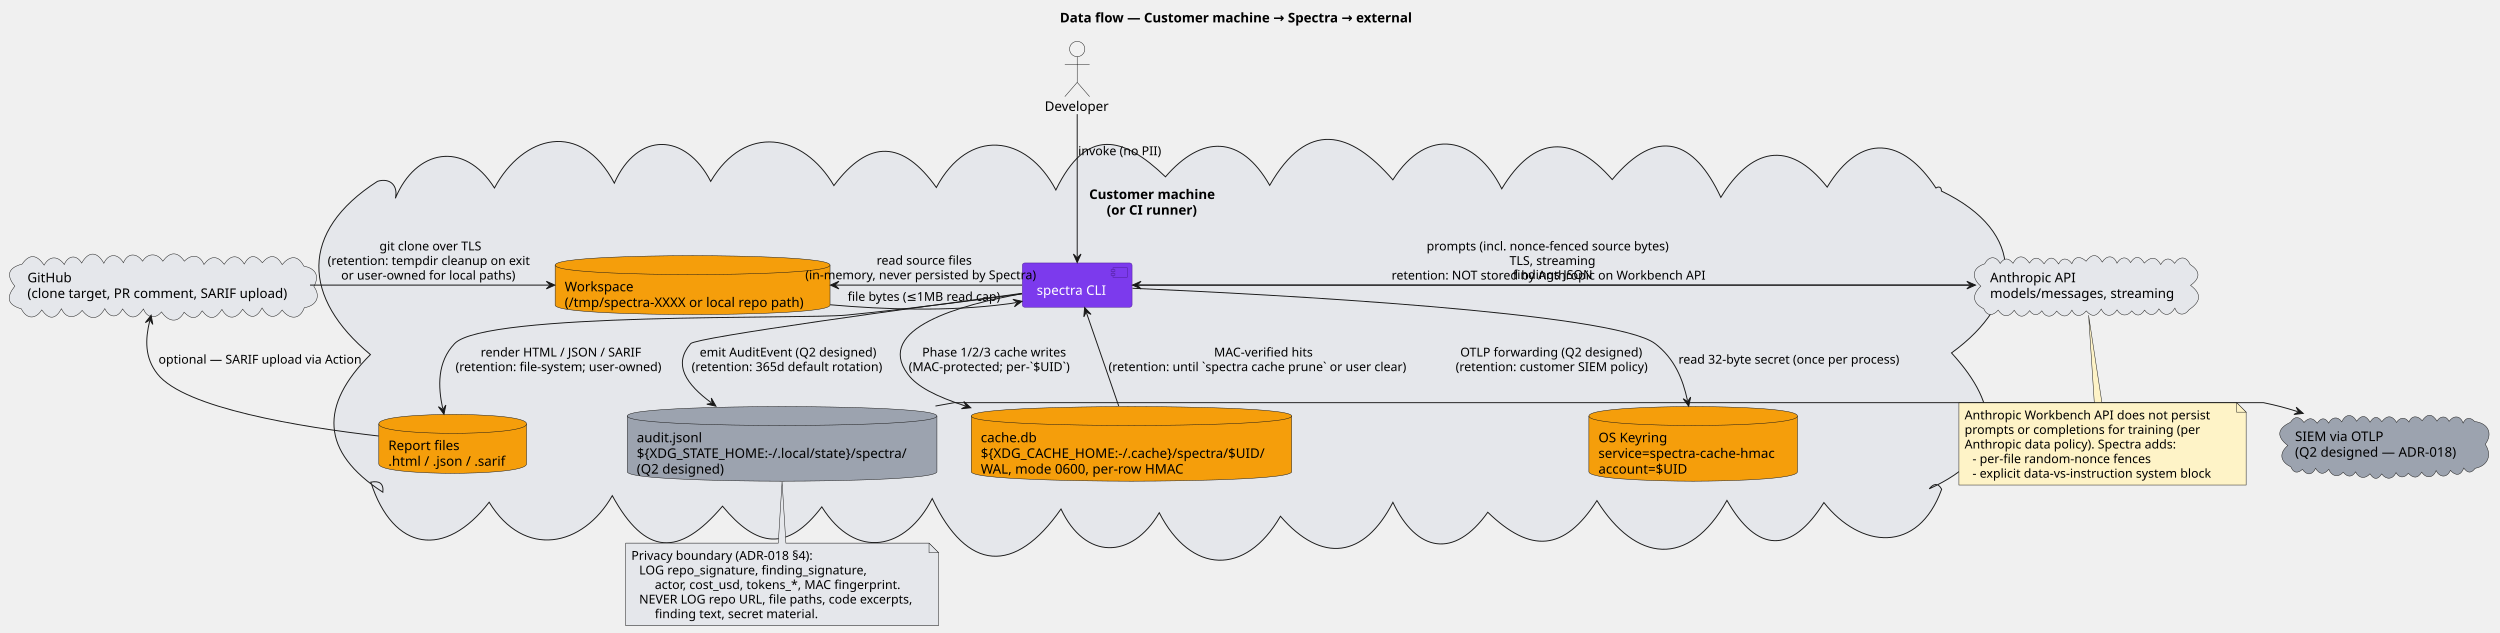
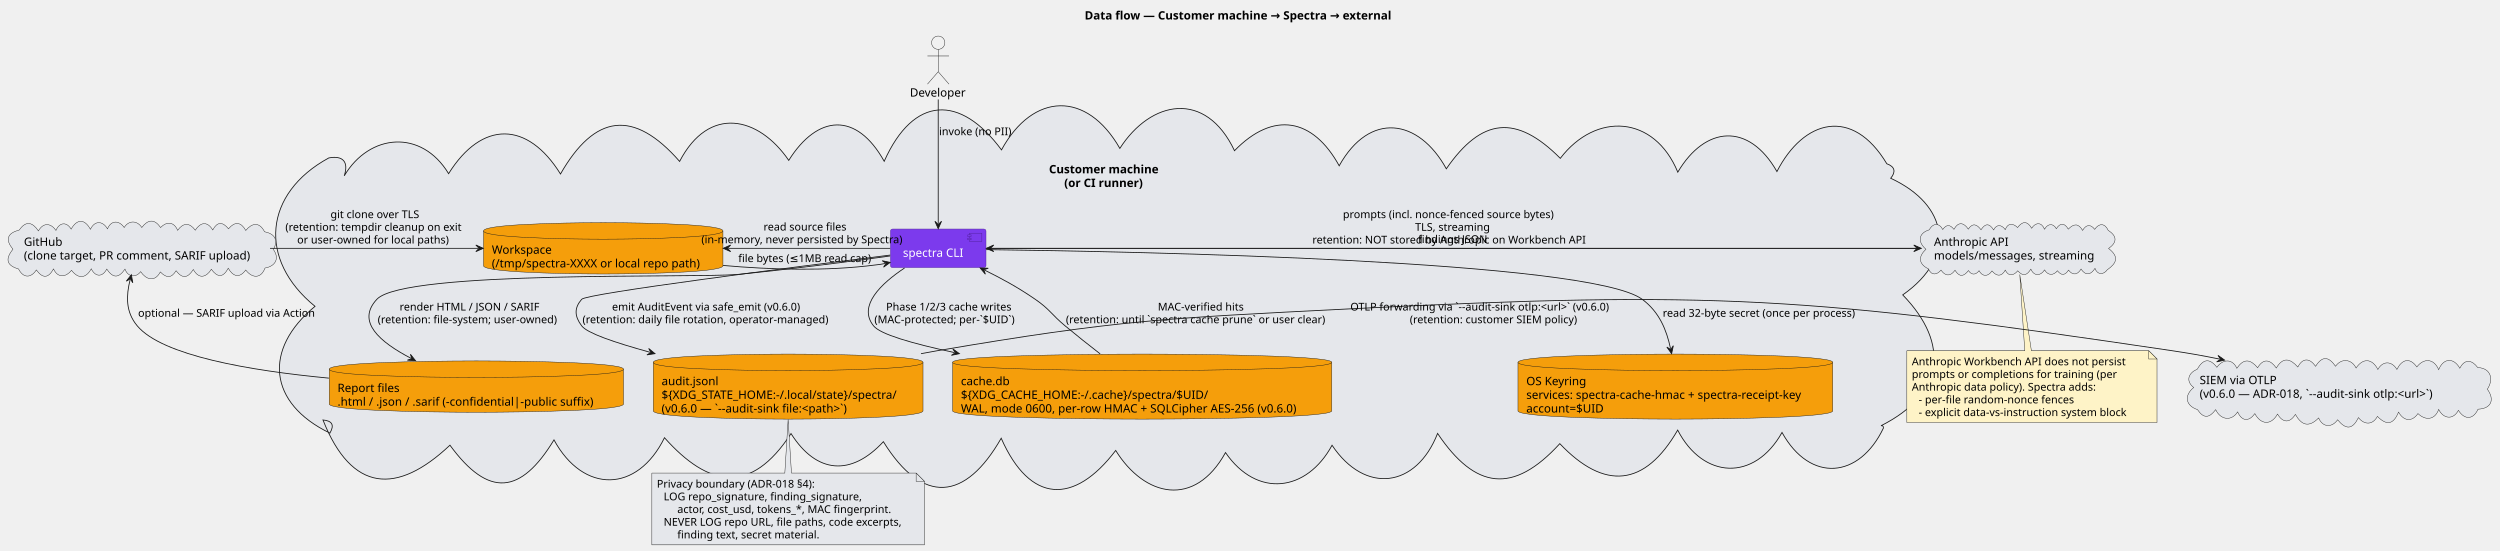
- <svg xmlns="http://www.w3.org/2000/svg" contentStyleType="text/css" data-diagram-type="DESCRIPTION" height="664px" preserveAspectRatio="none" style="width:2626px;height:664px;background:#FFFFFF;" version="1.1" viewBox="0 0 2626 664" width="2626px" zoomAndPan="magnify">
+ <svg xmlns="http://www.w3.org/2000/svg" contentStyleType="text/css" data-diagram-type="DESCRIPTION" height="664px" preserveAspectRatio="none" style="width:3015px;height:664px;background:#FFFFFF;" version="1.1" viewBox="0 0 3015 664" width="3015px" zoomAndPan="magnify">
  <defs />
  <g>
    <g class="title" data-source-line="7">
-       <text fill="#000000" font-family="sans-serif" font-size="14" font-weight="bold" lengthAdjust="spacing" textLength="385.663" x="1113.26" y="23.535">Data flow — Customer machine → Spectra → external</text>
+       <text fill="#000000" font-family="sans-serif" font-size="14" font-weight="bold" lengthAdjust="spacing" textLength="385.663" x="1308.083" y="23.535">Data flow — Customer machine → Spectra → external</text>
    </g>
    <g class="cluster" data-qualified-name="host" data-source-line="26" id="ent0003">
-       <path d="M415.286,208.326 C436.56,156.933 487.41,146.776 519.364,197.433 C549.568,141.69 610.147,125.584 645.28,192.368 C669.658,137.581 720.184,139.461 746.512,190.502 C782.656,129.323 843.762,140.255 875.93,194.944 C912.889,145.588 948.394,147.61 983.526,196.936 C1017.191,133.989 1077.967,140.467 1109.083,199.558 C1141.055,133.791 1179.129,142.334 1224.209,185.734 C1262.406,141.526 1303.438,141.586 1333.692,194.672 C1373.288,125.5 1418.067,137.108 1463.058,188.902 C1499.504,131.854 1550.212,143.518 1577.442,198.326 C1610.977,142.602 1651.21,140.048 1693.47,188.62 C1740.569,132.184 1779.59,147.139 1807.579,207.318 C1838.434,156.718 1878.555,144.849 1919.274,196.549 C1954.624,138.367 1999.046,144.883 2033.495,197.478 C2036.79,195.331 2039.388,196.728 2039.295,200.693 C2130.075,244.366 2124.448,316.761 2049.867,370.716 C2102.125,427.764 2104.724,477.775 2026.495,513.458 C2030.875,508.017 2035.582,506.642 2039.523,513.909 C2014.681,582.563 1953.881,576.159 1915.813,527.904 C1881.597,582.245 1845.759,581.085 1813.984,525.641 C1773.766,597.465 1717.843,590.529 1677.42,525.846 C1642.829,579.448 1607.704,581.434 1562.775,538.068 C1527.411,587.835 1487.822,579.742 1463.096,527.656 C1433.05,586.141 1388.476,592.451 1344.982,542.273 C1308.259,605.744 1250.707,603.108 1217.687,538.59 C1188.723,588.09 1139.53,588.266 1114.478,534.674 C1066.094,604.054 1015.716,600.895 979.233,523.694 C951.688,577.499 899.111,589.419 863.222,532.431 C827.003,580.226 794.513,574.896 758.928,531.705 C713.072,585.558 677.83,583.739 643.141,520.649 C612.286,574.633 550.728,587.622 513.803,527.53 C467.79,587.13 413.016,579.547 389.495,506.458 C397.916,504.862 403.197,507.325 402.173,517.042 C336.441,474.596 335.571,425.676 389.104,372.451 C317.496,313.238 313.809,243.424 396.495,190.478 C409.728,186.378 418.51,195.099 415.286,208.326" fill="#E5E7EB" style="stroke:#181818;stroke-width:1;" />
-       <text fill="#000000" font-family="sans-serif" font-size="14" font-weight="bold" lengthAdjust="spacing" textLength="134.859" x="1144.066" y="209.013">Customer machine</text>
-       <text fill="#000000" font-family="sans-serif" font-size="14" font-weight="bold" lengthAdjust="spacing" textLength="98.041" x="1162.475" y="225.502">(or CI runner)</text>
+       <path d="M415.152,212.057 C445.637,160.824 508.323,155.444 541.017,209.415 C581.196,145.086 636.161,145.848 675.951,209.824 C717.287,137.715 763.945,131.165 819.612,194.641 C854.968,126.778 914.729,140.145 951.234,193.392 C985.901,138.171 1032.775,134.299 1066.338,194.492 C1101.865,115.131 1158.035,113.553 1207.796,180.753 C1245.869,111.08 1310.708,109.187 1350.532,178.96 C1387.967,120.659 1454.018,108.189 1488.813,181.728 C1535.708,133.521 1583.405,142.391 1615.058,199.925 C1651.893,133.89 1710.985,143.102 1744.269,203.552 C1786.9,141.88 1828.542,137.551 1881.72,190.954 C1924.705,134.603 1995.139,138.9 2023.422,207.612 C2056.539,151.504 2109.149,147.436 2142.971,206.883 C2175.128,144.117 2233.964,128.157 2275.495,197.478 C2285.256,200.995 2286.657,207.099 2280.211,214.982 C2349.691,247.231 2360.706,309.45 2294.698,355.652 C2352.811,415.563 2343.483,475.648 2268.495,513.458 C2270.708,513.003 2271.72,514.343 2271.337,516.397 C2242.448,577.059 2183.164,582.983 2149.109,521.569 C2115.81,581.044 2053.877,577.946 2023.277,518.709 C1983.772,587.13 1935.027,591.846 1881.117,535.065 C1824.915,596.513 1779.13,590.38 1733.73,522.734 C1707.972,588.617 1646.255,596.496 1606.45,536.992 C1576.049,593.155 1516.029,601.16 1477.964,545.825 C1440.829,613.092 1380.274,599.394 1345.531,543.259 C1295.351,609.256 1242.179,607.386 1207.451,528.53 C1164.2,604.184 1113.053,609.465 1065.344,532.686 C1026.543,574.588 984.799,571.615 953.958,522.901 C905.347,597.641 854.378,587.365 801.368,527.903 C768.579,594.758 703.479,595.52 668.103,530.518 C628.103,596.405 589.239,600.682 542.641,536.901 C478.684,597.209 424.073,593.949 389.495,506.458 C400.432,507.518 403.656,512.408 397.868,522.305 C323.574,486.509 316.907,421.371 379.891,369.431 C310.668,313.058 318.109,233.155 396.495,190.478 C413.932,187.178 420.687,195.496 415.152,212.057" fill="#E5E7EB" style="stroke:#181818;stroke-width:1;" />
+       <text fill="#000000" font-family="sans-serif" font-size="14" font-weight="bold" lengthAdjust="spacing" textLength="134.859" x="1265.066" y="209.013">Customer machine</text>
+       <text fill="#000000" font-family="sans-serif" font-size="14" font-weight="bold" lengthAdjust="spacing" textLength="98.041" x="1283.475" y="225.502">(or CI runner)</text>
    </g>
    <g class="entity" data-qualified-name="host.ws" data-source-line="27" id="ent0004">
      <path d="M583.135,278.478 C583.135,268.478 727.499,268.478 727.499,268.478 C727.499,268.478 871.863,268.478 871.863,278.478 L871.863,320.455 C871.863,330.455 727.499,330.455 727.499,330.455 C727.499,330.455 583.135,330.455 583.135,320.455 L583.135,278.478" fill="#F59E0B" style="stroke:#181818;stroke-width:0.5;" />
      <path d="M583.135,278.478 C583.135,288.478 727.499,288.478 727.499,288.478 C727.499,288.478 871.863,288.478 871.863,278.478" fill="none" style="stroke:#181818;stroke-width:0.5;" />
      <text fill="#000000" font-family="sans-serif" font-size="14" lengthAdjust="spacing" textLength="73.138" x="593.135" y="306.013">Workspace</text>
      <text fill="#000000" font-family="sans-serif" font-size="14" lengthAdjust="spacing" textLength="268.728" x="593.135" y="322.502">(/tmp/spectra-XXXX or local repo path)</text>
    </g>
    <g class="entity" data-qualified-name="host.cache" data-source-line="28" id="ent0005">
-       <path d="M1020.185,436.998 C1020.185,426.998 1188.495,426.998 1188.495,426.998 C1188.495,426.998 1356.805,426.998 1356.805,436.998 L1356.805,495.463 C1356.805,505.463 1188.495,505.463 1188.495,505.463 C1188.495,505.463 1020.185,505.463 1020.185,495.463 L1020.185,436.998" fill="#F59E0B" style="stroke:#181818;stroke-width:0.5;" />
-       <path d="M1020.185,436.998 C1020.185,446.998 1188.495,446.998 1188.495,446.998 C1188.495,446.998 1356.805,446.998 1356.805,436.998" fill="none" style="stroke:#181818;stroke-width:0.5;" />
-       <text fill="#000000" font-family="sans-serif" font-size="14" lengthAdjust="spacing" textLength="60.614" x="1030.185" y="464.533">cache.db</text>
-       <text fill="#000000" font-family="sans-serif" font-size="14" lengthAdjust="spacing" textLength="316.62" x="1030.185" y="481.022">${XDG_CACHE_HOME:-/.cache}/spectra/$UID/</text>
-       <text fill="#000000" font-family="sans-serif" font-size="14" lengthAdjust="spacing" textLength="226.618" x="1030.185" y="497.51">WAL, mode 0600, per-row HMAC</text>
+       <path d="M1148.835,436.998 C1148.835,426.998 1377.497,426.998 1377.497,426.998 C1377.497,426.998 1606.158,426.998 1606.158,436.998 L1606.158,495.463 C1606.158,505.463 1377.497,505.463 1377.497,505.463 C1377.497,505.463 1148.835,505.463 1148.835,495.463 L1148.835,436.998" fill="#F59E0B" style="stroke:#181818;stroke-width:0.5;" />
+       <path d="M1148.835,436.998 C1148.835,446.998 1377.497,446.998 1377.497,446.998 C1377.497,446.998 1606.158,446.998 1606.158,436.998" fill="none" style="stroke:#181818;stroke-width:0.5;" />
+       <text fill="#000000" font-family="sans-serif" font-size="14" lengthAdjust="spacing" textLength="60.614" x="1158.835" y="464.533">cache.db</text>
+       <text fill="#000000" font-family="sans-serif" font-size="14" lengthAdjust="spacing" textLength="316.62" x="1158.835" y="481.022">${XDG_CACHE_HOME:-/.cache}/spectra/$UID/</text>
+       <text fill="#000000" font-family="sans-serif" font-size="14" lengthAdjust="spacing" textLength="437.322" x="1158.835" y="497.51">WAL, mode 0600, per-row HMAC + SQLCipher AES-256 (v0.6.0)</text>
    </g>
    <g class="entity" data-qualified-name="host.kr" data-source-line="29" id="ent0006">
-       <path d="M1668.955,436.998 C1668.955,426.998 1778.504,426.998 1778.504,426.998 C1778.504,426.998 1888.052,426.998 1888.052,436.998 L1888.052,495.463 C1888.052,505.463 1778.504,505.463 1778.504,505.463 C1778.504,505.463 1668.955,505.463 1668.955,495.463 L1668.955,436.998" fill="#F59E0B" style="stroke:#181818;stroke-width:0.5;" />
-       <path d="M1668.955,436.998 C1668.955,446.998 1778.504,446.998 1778.504,446.998 C1778.504,446.998 1888.052,446.998 1888.052,436.998" fill="none" style="stroke:#181818;stroke-width:0.5;" />
-       <text fill="#000000" font-family="sans-serif" font-size="14" lengthAdjust="spacing" textLength="74.293" x="1678.955" y="464.533">OS Keyring</text>
-       <text fill="#000000" font-family="sans-serif" font-size="14" lengthAdjust="spacing" textLength="199.097" x="1678.955" y="481.022">service=spectra-cache-hmac</text>
-       <text fill="#000000" font-family="sans-serif" font-size="14" lengthAdjust="spacing" textLength="97.487" x="1678.955" y="497.51">account=$UID</text>
+       <path d="M1830.665,436.998 C1830.665,426.998 2020.495,426.998 2020.495,426.998 C2020.495,426.998 2210.325,426.998 2210.325,436.998 L2210.325,495.463 C2210.325,505.463 2020.495,505.463 2020.495,505.463 C2020.495,505.463 1830.665,505.463 1830.665,495.463 L1830.665,436.998" fill="#F59E0B" style="stroke:#181818;stroke-width:0.5;" />
+       <path d="M1830.665,436.998 C1830.665,446.998 2020.495,446.998 2020.495,446.998 C2020.495,446.998 2210.325,446.998 2210.325,436.998" fill="none" style="stroke:#181818;stroke-width:0.5;" />
+       <text fill="#000000" font-family="sans-serif" font-size="14" lengthAdjust="spacing" textLength="74.293" x="1840.665" y="464.533">OS Keyring</text>
+       <text fill="#000000" font-family="sans-serif" font-size="14" lengthAdjust="spacing" textLength="359.659" x="1840.665" y="481.022">services: spectra-cache-hmac + spectra-receipt-key</text>
+       <text fill="#000000" font-family="sans-serif" font-size="14" lengthAdjust="spacing" textLength="97.487" x="1840.665" y="497.51">account=$UID</text>
    </g>
    <g class="entity" data-qualified-name="host.audit" data-source-line="30" id="ent0007">
-       <path d="M658.845,436.998 C658.845,426.998 821.499,426.998 821.499,426.998 C821.499,426.998 984.152,426.998 984.152,436.998 L984.152,495.463 C984.152,505.463 821.499,505.463 821.499,505.463 C821.499,505.463 658.845,505.463 658.845,495.463 L658.845,436.998" fill="#9CA3AF" style="stroke:#181818;stroke-width:0.5;" />
-       <path d="M658.845,436.998 C658.845,446.998 821.499,446.998 821.499,446.998 C821.499,446.998 984.152,446.998 984.152,436.998" fill="none" style="stroke:#181818;stroke-width:0.5;" />
-       <text fill="#000000" font-family="sans-serif" font-size="14" lengthAdjust="spacing" textLength="71.675" x="668.845" y="464.533">audit.jsonl</text>
-       <text fill="#000000" font-family="sans-serif" font-size="14" lengthAdjust="spacing" textLength="305.307" x="668.845" y="481.022">${XDG_STATE_HOME:-/.local/state}/spectra/</text>
-       <text fill="#000000" font-family="sans-serif" font-size="14" lengthAdjust="spacing" textLength="95.088" x="668.845" y="497.51">(Q2 designed)</text>
+       <path d="M787.845,436.998 C787.845,426.998 950.499,426.998 950.499,426.998 C950.499,426.998 1113.152,426.998 1113.152,436.998 L1113.152,495.463 C1113.152,505.463 950.499,505.463 950.499,505.463 C950.499,505.463 787.845,505.463 787.845,495.463 L787.845,436.998" fill="#F59E0B" style="stroke:#181818;stroke-width:0.5;" />
+       <path d="M787.845,436.998 C787.845,446.998 950.499,446.998 950.499,446.998 C950.499,446.998 1113.152,446.998 1113.152,436.998" fill="none" style="stroke:#181818;stroke-width:0.5;" />
+       <text fill="#000000" font-family="sans-serif" font-size="14" lengthAdjust="spacing" textLength="71.675" x="797.845" y="464.533">audit.jsonl</text>
+       <text fill="#000000" font-family="sans-serif" font-size="14" lengthAdjust="spacing" textLength="305.307" x="797.845" y="481.022">${XDG_STATE_HOME:-/.local/state}/spectra/</text>
+       <text fill="#000000" font-family="sans-serif" font-size="14" lengthAdjust="spacing" textLength="261.324" x="797.845" y="497.51">(v0.6.0 — `--audit-sink file:&lt;path&gt;`)</text>
    </g>
    <g class="entity" data-qualified-name="host.out" data-source-line="31" id="ent0008">
-       <path d="M397.895,445.238 C397.895,435.238 475.499,435.238 475.499,435.238 C475.499,435.238 553.103,435.238 553.103,445.238 L553.103,487.215 C553.103,497.215 475.499,497.215 475.499,497.215 C475.499,497.215 397.895,497.215 397.895,487.215 L397.895,445.238" fill="#F59E0B" style="stroke:#181818;stroke-width:0.5;" />
-       <path d="M397.895,445.238 C397.895,455.238 475.499,455.238 475.499,455.238 C475.499,455.238 553.103,455.238 553.103,445.238" fill="none" style="stroke:#181818;stroke-width:0.5;" />
-       <text fill="#000000" font-family="sans-serif" font-size="14" lengthAdjust="spacing" textLength="77.636" x="407.895" y="472.773">Report files</text>
-       <text fill="#000000" font-family="sans-serif" font-size="14" lengthAdjust="spacing" textLength="135.208" x="407.895" y="489.262">.html / .json / .sarif</text>
+       <path d="M397.025,445.238 C397.025,435.238 574.499,435.238 574.499,435.238 C574.499,435.238 751.973,435.238 751.973,445.238 L751.973,487.215 C751.973,497.215 574.499,497.215 574.499,497.215 C574.499,497.215 397.025,497.215 397.025,487.215 L397.025,445.238" fill="#F59E0B" style="stroke:#181818;stroke-width:0.5;" />
+       <path d="M397.025,445.238 C397.025,455.238 574.499,455.238 574.499,455.238 C574.499,455.238 751.973,455.238 751.973,445.238" fill="none" style="stroke:#181818;stroke-width:0.5;" />
+       <text fill="#000000" font-family="sans-serif" font-size="14" lengthAdjust="spacing" textLength="77.636" x="407.025" y="472.773">Report files</text>
+       <text fill="#000000" font-family="sans-serif" font-size="14" lengthAdjust="spacing" textLength="334.947" x="407.025" y="489.262">.html / .json / .sarif (-confidential|-public suffix)</text>
    </g>
    <g class="entity" data-qualified-name="host.cli" data-source-line="32" id="ent0009">
      <rect fill="#7C3AED" height="46.488" rx="2.5" ry="2.5" style="stroke:#4C1D95;stroke-width:0.5;" width="115.23" x="1073.885" y="276.218" />
      <rect fill="#7C3AED" height="10" style="stroke:#4C1D95;stroke-width:0.5;" width="15" x="1169.115" y="281.218" />
      <rect fill="#7C3AED" height="2" style="stroke:#4C1D95;stroke-width:0.5;" width="4" x="1167.115" y="283.218" />
      <rect fill="#7C3AED" height="2" style="stroke:#4C1D95;stroke-width:0.5;" width="4" x="1167.115" y="287.218" />
      <text fill="#FFFFFF" font-family="sans-serif" font-size="14" lengthAdjust="spacing" textLength="75.23" x="1088.885" y="309.753">spectra CLI</text>
    </g>
    <g class="entity" data-qualified-name="dev" data-source-line="24" id="ent0002">
      <ellipse cx="1131.495" cy="51.488" fill="#F1F1F1" rx="8" ry="8" style="stroke:#181818;stroke-width:0.5;" />
      <path d="M1131.495,59.488 L1131.495,86.488 M1118.495,67.488 L1144.495,67.488 M1131.495,86.488 L1118.495,101.488 M1131.495,86.488 L1144.495,101.488" fill="none" style="stroke:#181818;stroke-width:0.5;" />
      <text fill="#000000" font-family="sans-serif" font-size="14" lengthAdjust="spacing" textLength="68.318" x="1097.335" y="116.523">Developer</text>
    </g>
    <g class="entity" data-qualified-name="api" data-source-line="35" id="ent0010">
-       <path d="M2084.669,277.163 C2088.757,269.167 2096.451,268.212 2100.975,276.732 C2105.585,270.3 2109.717,270.714 2114.484,276.559 C2119.614,267.055 2126.375,268.18 2131.739,276.331 C2137.245,268.21 2142.305,270.681 2147.089,277.094 C2152.389,269.031 2157.199,269.215 2162.316,277.267 C2166.054,269.813 2172.22,271.06 2176.297,276.912 C2179.603,268.551 2185.575,269.116 2191.199,274.376 C2197.293,266.338 2202.962,266.386 2208.193,275.244 C2212.932,267.91 2220.181,267.677 2223.679,276.437 C2227.372,270.097 2233.6,268.338 2237.933,275.774 C2242.989,268.135 2247.882,268.875 2252.356,276.331 C2258.921,269.683 2264.432,268.941 2269.636,277.844 C2273.635,271.015 2279.049,269.76 2284.224,276.589 C2289.336,268.935 2296.458,268.932 2300.426,277.717 C2311.293,284.755 2311.535,292.128 2300.961,299.689 C2313.68,309.493 2311.145,317.165 2299.326,325.409 C2294.843,331.732 2287.373,331.654 2284.526,323.712 C2279.571,331.591 2273.425,332.976 2267.72,324.482 C2263.647,331.526 2257.902,332.616 2252.639,325.774 C2248.412,332.17 2244.191,332.803 2239.232,326.551 C2234.351,332.72 2227.774,332.24 2223.747,325.523 C2218.784,333.12 2211.254,333.392 2207.165,324.637 C2202.523,332.059 2197.84,333.909 2191.379,326.583 C2186.814,332.365 2180.201,333.893 2176.367,325.792 C2171.708,334.068 2165.916,333.419 2160.352,326.762 C2155.65,333.548 2149.176,334.326 2144.716,326.502 C2140.739,331.769 2135.793,332.074 2131.955,326.342 C2126.122,333.712 2121.152,334.537 2115.733,325.921 C2110.34,333.539 2104.122,333.484 2098.875,325.761 C2093.857,331.645 2087.353,332.691 2083.723,324.289 C2071.434,318.186 2071.352,309.44 2080.678,300.563 C2070.913,292.287 2070.949,281.433 2084.669,277.163" fill="#E5E7EB" style="stroke:#181818;stroke-width:0.5;" />
-       <text fill="#000000" font-family="sans-serif" font-size="14" lengthAdjust="spacing" textLength="92.49" x="2090.315" y="296.513">Anthropic API</text>
-       <text fill="#000000" font-family="sans-serif" font-size="14" lengthAdjust="spacing" textLength="200.375" x="2090.315" y="313.002">models/messages, streaming</text>
+       <path d="M2326.669,277.163 C2330.757,269.167 2338.451,268.212 2342.975,276.732 C2347.585,270.3 2351.717,270.714 2356.484,276.559 C2361.614,267.055 2368.375,268.18 2373.739,276.331 C2379.245,268.21 2384.305,270.681 2389.089,277.094 C2394.389,269.031 2399.199,269.215 2404.316,277.267 C2408.054,269.813 2414.22,271.06 2418.297,276.912 C2421.603,268.551 2427.575,269.116 2433.199,274.376 C2439.293,266.338 2444.962,266.386 2450.193,275.244 C2454.932,267.91 2462.181,267.677 2465.679,276.437 C2469.372,270.097 2475.6,268.338 2479.933,275.774 C2484.989,268.135 2489.882,268.875 2494.356,276.331 C2500.921,269.683 2506.432,268.941 2511.636,277.844 C2515.635,271.015 2521.049,269.76 2526.224,276.589 C2531.336,268.935 2538.458,268.932 2542.426,277.717 C2553.293,284.755 2553.535,292.128 2542.961,299.689 C2555.68,309.493 2553.145,317.165 2541.326,325.409 C2536.843,331.732 2529.373,331.654 2526.526,323.712 C2521.571,331.591 2515.425,332.976 2509.72,324.482 C2505.647,331.526 2499.902,332.616 2494.639,325.774 C2490.412,332.17 2486.191,332.803 2481.232,326.551 C2476.351,332.72 2469.774,332.24 2465.747,325.523 C2460.784,333.12 2453.254,333.392 2449.165,324.637 C2444.523,332.059 2439.84,333.909 2433.379,326.583 C2428.814,332.365 2422.201,333.893 2418.367,325.792 C2413.708,334.068 2407.916,333.419 2402.352,326.762 C2397.65,333.548 2391.176,334.326 2386.716,326.502 C2382.739,331.769 2377.793,332.074 2373.955,326.342 C2368.122,333.712 2363.152,334.537 2357.733,325.921 C2352.34,333.539 2346.122,333.484 2340.875,325.761 C2335.857,331.645 2329.353,332.691 2325.723,324.289 C2313.434,318.186 2313.352,309.44 2322.678,300.563 C2312.913,292.287 2312.949,281.433 2326.669,277.163" fill="#E5E7EB" style="stroke:#181818;stroke-width:0.5;" />
+       <text fill="#000000" font-family="sans-serif" font-size="14" lengthAdjust="spacing" textLength="92.49" x="2332.315" y="296.513">Anthropic API</text>
+       <text fill="#000000" font-family="sans-serif" font-size="14" lengthAdjust="spacing" textLength="200.375" x="2332.315" y="313.002">models/messages, streaming</text>
    </g>
    <g class="entity" data-qualified-name="gh" data-source-line="36" id="ent0011">
      <path d="M23.263,277.379 C31.431,265.627 39.235,267.98 46.342,278.48 C52.165,268.125 61.092,268.787 67.501,277.841 C71.467,268.302 80.238,266.916 85.778,276.322 C93.031,263.586 102.074,263.873 109.078,276.55 C114.117,265.642 123.983,266.177 129.606,275.971 C134.186,265.264 143.627,265.546 149.772,274.354 C155.359,265.359 165.415,265.691 171.016,274.338 C178.466,264.504 186.209,263.669 193.652,274.345 C201.141,266.722 209.754,267.268 214.234,277.763 C221.083,268.371 228.515,268.174 235.496,277.613 C241.815,267.822 249.938,266.501 256.553,277.311 C262.193,266.978 268.538,267.349 275.556,275.926 C283.349,266.753 290.466,267.474 296.408,277.895 C304.105,268.592 312.845,267.408 319.055,279.471 C331.299,281.98 335.985,289.285 329.731,300.976 C337.667,311.968 331.68,321.263 319.662,323.223 C314.549,336.704 303.878,335.494 296.35,325.636 C288.636,336.2 280.946,333.363 275.269,323.531 C268.997,335.034 262.501,335.055 254.884,324.791 C248.558,334.869 239.684,336.863 233.132,325.015 C226.643,335.166 220.338,336.868 212.35,326.536 C206.401,336.013 200.591,335.355 193.364,327.976 C186.492,340.764 176.175,337.284 169.639,327.62 C163.466,335.554 154.088,333.912 150.718,324.554 C143.057,335.721 136.341,335.757 128.728,324.507 C123.569,334.564 114.895,334.155 110.087,324.18 C103.515,335.923 94.613,336.819 86.283,326.04 C79.584,334.406 69.701,335.722 64.558,324.329 C58.193,335.804 51.503,336.1 43.837,325.553 C37.19,335.819 27.924,335.416 22.397,324.423 C7.158,319.942 6.555,311.985 15.546,300.551 C6,288.745 8.827,281.198 23.263,277.379" fill="#E5E7EB" style="stroke:#181818;stroke-width:0.5;" />
      <text fill="#000000" font-family="sans-serif" font-size="14" lengthAdjust="spacing" textLength="47.188" x="28.805" y="296.513">GitHub</text>
      <text fill="#000000" font-family="sans-serif" font-size="14" lengthAdjust="spacing" textLength="281.388" x="28.805" y="313.002">(clone target, PR comment, SARIF upload)</text>
    </g>
    <g class="entity" data-qualified-name="siem" data-source-line="37" id="ent0012">
-       <path d="M2405.873,443.601 C2410.553,436.373 2415.536,437.522 2420.098,443.727 C2425.213,438.201 2429.505,438.604 2433.942,444.546 C2437.792,438.927 2442.042,437.864 2446.026,444.412 C2449.311,438.058 2455.309,436.839 2459.817,443.072 C2463.75,434.425 2470.798,434.329 2475.398,442.454 C2480.723,435.399 2485.132,435.96 2489.479,443.404 C2493.532,437.232 2497.302,436.427 2501.85,442.921 C2507.19,435.954 2512.757,436.028 2517.358,443.704 C2520.827,438.078 2526.542,437.773 2530.366,443.29 C2533.258,435.829 2540.079,436.615 2544.207,441.953 C2549.721,434.128 2554.672,434.303 2559.818,442.316 C2563.107,436.924 2569.427,436.089 2572.5,442.547 C2577.294,436.012 2584.243,436.289 2587.271,444.335 C2590.274,437.8 2595.077,438.259 2599.473,442.801 C2612.923,444.239 2619.184,455.013 2610.489,466.671 C2617.975,478.019 2613.261,489.284 2599.924,491.919 C2595.734,497.394 2591.9,497.171 2587.969,491.637 C2584.741,499.773 2579.615,500.221 2573.886,494.109 C2570.219,502.302 2562.822,501.76 2558.891,494.363 C2555.818,502.313 2548.456,503.025 2543.791,495.964 C2539.394,502.999 2535.064,502.425 2529.638,497.147 C2525.627,502.306 2520.24,502.413 2516.79,496.498 C2513.41,503.8 2506.397,504.225 2501.782,497.853 C2497.396,504.173 2493.669,504.038 2489.418,497.721 C2484.202,503.469 2477.802,502.658 2474.313,495.672 C2470.304,501.847 2465.64,501.166 2461.295,496.059 C2455.693,502.195 2449.101,500.179 2446.184,493.01 C2441.058,498.87 2436.448,498.584 2432.283,491.943 C2428.832,499.27 2423.02,499.673 2418.493,493.003 C2413.246,497.713 2409.035,496.826 2406.262,490.309 C2395.177,485.021 2393.55,476.113 2403.131,467.934 C2390.833,458.594 2392.082,450.001 2405.873,443.601" fill="#9CA3AF" style="stroke:#181818;stroke-width:0.5;" />
-       <text fill="#000000" font-family="sans-serif" font-size="14" lengthAdjust="spacing" textLength="94.035" x="2410.695" y="463.273">SIEM via OTLP</text>
-       <text fill="#000000" font-family="sans-serif" font-size="14" lengthAdjust="spacing" textLength="181.603" x="2410.695" y="479.762">(Q2 designed — ADR-018)</text>
+       <path d="M2649.87,445.249 C2656.811,433.182 2664.361,431.193 2673.597,442.966 C2680.197,433.286 2692.11,431.86 2697.637,444.141 C2705.948,432.013 2713.774,432.979 2722.708,443.45 C2730.022,431.293 2738.294,433.989 2745.247,443.819 C2753.37,430.088 2761.92,432.274 2771.157,442.619 C2777.297,430.988 2785.611,431.837 2792.611,441.763 C2800.785,428.768 2808.425,429.916 2816.667,441.698 C2823.864,431.537 2836.056,432.952 2841.442,443.831 C2849.937,431.239 2860.942,432.387 2867.728,445.573 C2873.733,434.702 2884.621,435.275 2890.682,445.512 C2896.482,433.75 2905.923,430.25 2914.701,442.538 C2923.364,431.323 2935.411,432.426 2941.034,445.795 C2946.781,431.713 2958.957,430.811 2966.548,444.075 C2972.6,432.307 2981.236,433.99 2988.107,443.235 C3004.52,443.969 3007.406,457.94 2999.735,469.385 C3008.83,481.742 3004.731,492.857 2988.548,493.476 C2982.554,506.427 2972.306,506.601 2964.838,494.893 C2958.254,507.059 2946.552,504.945 2941.055,493.785 C2936.353,506.784 2925.066,507.432 2916.044,498.774 C2908.537,509.592 2898.636,507.636 2892.703,497.056 C2886.526,511.796 2878.635,513.795 2867.154,502.202 C2861.419,512.794 2851.284,512.624 2844.307,503.652 C2837.017,518.267 2829.234,518.501 2819.162,506.257 C2812.311,516.112 2801.078,515.582 2796.284,504.057 C2784.638,515.74 2776.023,513.356 2768.211,499.794 C2761.375,510.61 2753.12,510.046 2746.64,499.435 C2738.853,513.393 2726.553,512.209 2719.358,498.844 C2712.121,508.868 2703.685,508.282 2698.599,496.77 C2690.619,508.994 2677.626,505.853 2672.117,494.047 C2664.474,504.149 2657.769,505.352 2650.174,493.999 C2635.433,489.117 2633.93,476.735 2645.612,467.332 C2635.216,459.166 2639.738,449.457 2649.87,445.249" fill="#E5E7EB" style="stroke:#181818;stroke-width:0.5;" />
+       <text fill="#000000" font-family="sans-serif" font-size="14" lengthAdjust="spacing" textLength="94.035" x="2652.755" y="463.273">SIEM via OTLP</text>
+       <text fill="#000000" font-family="sans-serif" font-size="14" lengthAdjust="spacing" textLength="327.489" x="2652.755" y="479.762">(v0.6.0 — ADR-018, `--audit-sink otlp:&lt;url&gt;`)</text>
    </g>
    <g class="entity" data-qualified-name="GMN27" data-source-line="59" id="ent0028">
-       <path d="M2057.645,422.948 L2057.645,509.501 A0,0 0 0 0 2057.645,509.501 L2359.345,509.501 A0,0 0 0 0 2359.345,509.501 L2359.345,432.948 L2349.345,422.948 L2207.855,422.948 L2193.845,331.068 L2199.855,422.948 L2057.645,422.948 A0,0 0 0 0 2057.645,422.948" fill="#FEF3C7" style="stroke:#181818;stroke-width:0.5;" />
-       <path d="M2349.345,422.948 L2349.345,432.948 L2359.345,432.948 L2349.345,422.948" fill="#FEF3C7" style="stroke:#181818;stroke-width:0.5;" />
-       <text fill="#000000" font-family="sans-serif" font-size="13" lengthAdjust="spacing" textLength="266.151" x="2063.645" y="440.517">Anthropic Workbench API does not persist</text>
-       <text fill="#000000" font-family="sans-serif" font-size="13" lengthAdjust="spacing" textLength="256.604" x="2063.645" y="455.827">prompts or completions for training (per</text>
-       <text fill="#000000" font-family="sans-serif" font-size="13" lengthAdjust="spacing" textLength="231.931" x="2063.645" y="471.138">Anthropic data policy). Spectra adds:</text>
-       <text fill="#000000" font-family="sans-serif" font-size="13" lengthAdjust="spacing" textLength="202.7" x="2071.872" y="486.448">- per-file random-nonce fences</text>
-       <text fill="#000000" font-family="sans-serif" font-size="13" lengthAdjust="spacing" textLength="272.473" x="2071.872" y="501.759">- explicit data-vs-instruction system block</text>
+       <path d="M2299.645,422.948 L2299.645,509.501 A0,0 0 0 0 2299.645,509.501 L2601.345,509.501 A0,0 0 0 0 2601.345,509.501 L2601.345,432.948 L2591.345,422.948 L2449.855,422.948 L2435.845,331.068 L2441.855,422.948 L2299.645,422.948 A0,0 0 0 0 2299.645,422.948" fill="#FEF3C7" style="stroke:#181818;stroke-width:0.5;" />
+       <path d="M2591.345,422.948 L2591.345,432.948 L2601.345,432.948 L2591.345,422.948" fill="#FEF3C7" style="stroke:#181818;stroke-width:0.5;" />
+       <text fill="#000000" font-family="sans-serif" font-size="13" lengthAdjust="spacing" textLength="266.151" x="2305.645" y="440.517">Anthropic Workbench API does not persist</text>
+       <text fill="#000000" font-family="sans-serif" font-size="13" lengthAdjust="spacing" textLength="256.604" x="2305.645" y="455.827">prompts or completions for training (per</text>
+       <text fill="#000000" font-family="sans-serif" font-size="13" lengthAdjust="spacing" textLength="231.931" x="2305.645" y="471.138">Anthropic data policy). Spectra adds:</text>
+       <text fill="#000000" font-family="sans-serif" font-size="13" lengthAdjust="spacing" textLength="202.7" x="2313.872" y="486.448">- per-file random-nonce fences</text>
+       <text fill="#000000" font-family="sans-serif" font-size="13" lengthAdjust="spacing" textLength="272.473" x="2313.872" y="501.759">- explicit data-vs-instruction system block</text>
    </g>
    <g class="entity" data-qualified-name="GMN30" data-source-line="67" id="ent0031">
-       <path d="M657.135,570.508 L657.135,657.061 A0,0 0 0 0 657.135,657.061 L985.857,657.061 A0,0 0 0 0 985.857,657.061 L985.857,580.508 L975.857,570.508 L825.495,570.508 L821.495,505.848 L817.495,570.508 L657.135,570.508 A0,0 0 0 0 657.135,570.508" fill="#E5E7EB" style="stroke:#181818;stroke-width:0.5;" />
-       <path d="M975.857,570.508 L975.857,580.508 L985.857,580.508 L975.857,570.508" fill="#E5E7EB" style="stroke:#181818;stroke-width:0.5;" />
-       <text fill="#000000" font-family="sans-serif" font-size="13" lengthAdjust="spacing" textLength="203.855" x="663.135" y="588.077">Privacy boundary (ADR-018 §4):</text>
-       <text fill="#000000" font-family="sans-serif" font-size="13" lengthAdjust="spacing" textLength="247.787" x="671.362" y="603.387">LOG repo_signature, finding_signature,</text>
-       <text fill="#000000" font-family="sans-serif" font-size="13" lengthAdjust="spacing" textLength="272.194" x="687.815" y="618.698">actor, cost_usd, tokens_*, MAC fingerprint.</text>
-       <text fill="#000000" font-family="sans-serif" font-size="13" lengthAdjust="spacing" textLength="299.495" x="671.362" y="634.008">NEVER LOG repo URL, file paths, code excerpts,</text>
-       <text fill="#000000" font-family="sans-serif" font-size="13" lengthAdjust="spacing" textLength="179.613" x="687.815" y="649.319">finding text, secret material.</text>
+       <path d="M786.135,570.508 L786.135,657.061 A0,0 0 0 0 786.135,657.061 L1114.857,657.061 A0,0 0 0 0 1114.857,657.061 L1114.857,580.508 L1104.857,570.508 L954.495,570.508 L950.495,505.848 L946.495,570.508 L786.135,570.508 A0,0 0 0 0 786.135,570.508" fill="#E5E7EB" style="stroke:#181818;stroke-width:0.5;" />
+       <path d="M1104.857,570.508 L1104.857,580.508 L1114.857,580.508 L1104.857,570.508" fill="#E5E7EB" style="stroke:#181818;stroke-width:0.5;" />
+       <text fill="#000000" font-family="sans-serif" font-size="13" lengthAdjust="spacing" textLength="203.855" x="792.135" y="588.077">Privacy boundary (ADR-018 §4):</text>
+       <text fill="#000000" font-family="sans-serif" font-size="13" lengthAdjust="spacing" textLength="247.787" x="800.362" y="603.387">LOG repo_signature, finding_signature,</text>
+       <text fill="#000000" font-family="sans-serif" font-size="13" lengthAdjust="spacing" textLength="272.194" x="816.815" y="618.698">actor, cost_usd, tokens_*, MAC fingerprint.</text>
+       <text fill="#000000" font-family="sans-serif" font-size="13" lengthAdjust="spacing" textLength="299.495" x="800.362" y="634.008">NEVER LOG repo URL, file paths, code excerpts,</text>
+       <text fill="#000000" font-family="sans-serif" font-size="13" lengthAdjust="spacing" textLength="179.613" x="816.815" y="649.319">finding text, secret material.</text>
    </g>
    <g class="link" data-entity-1="ent0002" data-entity-2="ent0009" data-link-type="dependency" data-source-line="39" id="lnk13">
      <path d="M1131.495,119.898 C1131.495,164.908 1131.495,232.778 1131.495,269.808" fill="none" id="dev-to-cli" style="stroke:#181818;stroke-width:1;" />
      <polygon fill="#181818" points="1131.495,275.808,1135.495,266.808,1131.495,270.808,1127.495,266.808,1131.495,275.808" style="stroke:#181818;stroke-width:1;" />
      <text fill="#000000" font-family="sans-serif" font-size="13" lengthAdjust="spacing" textLength="88.791" x="1132.495" y="163.047">invoke (no PII)</text>
    </g>
    <g class="link" data-entity-1="ent0011" data-entity-2="ent0004" data-link-type="dependency" data-source-line="40" id="lnk14">
      <path d="M325.675,299.468 C406.275,299.468 497.965,299.468 576.845,299.468" fill="none" id="gh-to-ws" style="stroke:#181818;stroke-width:1;" />
      <polygon fill="#181818" points="582.845,299.468,573.845,295.468,577.845,299.468,573.845,303.468,582.845,299.468" style="stroke:#181818;stroke-width:1;" />
      <text fill="#000000" font-family="sans-serif" font-size="13" lengthAdjust="spacing" textLength="112.207" x="398.527" y="263.037">git clone over TLS</text>
      <text fill="#000000" font-family="sans-serif" font-size="13" lengthAdjust="spacing" textLength="220.93" x="344.165" y="278.347">(retention: tempdir cleanup on exit</text>
      <text fill="#000000" font-family="sans-serif" font-size="13" lengthAdjust="spacing" textLength="192.601" x="358.33" y="293.658">or user-owned for local paths)</text>
    </g>
    <g class="link" data-entity-1="ent0009" data-entity-2="ent0004" data-link-type="dependency" data-source-line="42" id="lnk15">
      <path d="M1073.515,299.468 C1021.095,299.468 947.715,299.468 878.215,299.468" fill="none" id="cli-to-ws" style="stroke:#181818;stroke-width:1;" />
      <polygon fill="#181818" points="872.215,299.468,881.215,303.468,877.215,299.468,881.215,295.468,872.215,299.468" style="stroke:#181818;stroke-width:1;" />
      <text fill="#000000" font-family="sans-serif" font-size="13" lengthAdjust="spacing" textLength="104.216" x="920.79" y="278.037">read source files</text>
      <text fill="#000000" font-family="sans-serif" font-size="13" lengthAdjust="spacing" textLength="254.046" x="845.875" y="293.347">(in-memory, never persisted by Spectra)</text>
    </g>
    <g class="link" data-entity-1="ent0004" data-entity-2="ent0009" data-link-type="dependency" data-source-line="43" id="lnk16">
      <path d="M871.985,320.118 C929.535,325.258 996.255,327.328 1056.375,319.468 C1061.995,318.728 1061.924,318.932 1067.684,317.722" fill="none" id="ws-to-cli" style="stroke:#181818;stroke-width:1;" />
      <polygon fill="#181818" points="1073.555,316.488,1063.925,314.424,1068.662,317.516,1065.57,322.253,1073.555,316.488" style="stroke:#181818;stroke-width:1;" />
      <text fill="#000000" font-family="sans-serif" font-size="13" lengthAdjust="spacing" textLength="165.331" x="890.375" y="316.037">file bytes (≤1MB read cap)</text>
    </g>
    <g class="link" data-entity-1="ent0009" data-entity-2="ent0010" data-link-type="dependency" data-source-line="45" id="lnk17">
-       <path d="M1189.565,299.468 C1358.065,299.468 1843.465,299.468 2068.965,299.468" fill="none" id="cli-to-api" style="stroke:#181818;stroke-width:1;" />
-       <polygon fill="#181818" points="2074.965,299.468,2065.965,295.468,2069.965,299.468,2065.965,303.468,2074.965,299.468" style="stroke:#181818;stroke-width:1;" />
-       <text fill="#000000" font-family="sans-serif" font-size="13" lengthAdjust="spacing" textLength="267.884" x="1498.522" y="263.037">prompts (incl. nonce-fenced source bytes)</text>
-       <text fill="#000000" font-family="sans-serif" font-size="13" lengthAdjust="spacing" textLength="93.679" x="1585.625" y="278.347">TLS, streaming</text>
-       <text fill="#000000" font-family="sans-serif" font-size="13" lengthAdjust="spacing" textLength="341.498" x="1461.715" y="293.658">retention: NOT stored by Anthropic on Workbench API</text>
+       <path d="M1189.505,299.468 C1388.835,299.468 2042.275,299.468 2311.005,299.468" fill="none" id="cli-to-api" style="stroke:#181818;stroke-width:1;" />
+       <polygon fill="#181818" points="2317.005,299.468,2308.005,295.468,2312.005,299.468,2308.005,303.468,2317.005,299.468" style="stroke:#181818;stroke-width:1;" />
+       <text fill="#000000" font-family="sans-serif" font-size="13" lengthAdjust="spacing" textLength="267.884" x="1619.522" y="263.037">prompts (incl. nonce-fenced source bytes)</text>
+       <text fill="#000000" font-family="sans-serif" font-size="13" lengthAdjust="spacing" textLength="93.679" x="1706.625" y="278.347">TLS, streaming</text>
+       <text fill="#000000" font-family="sans-serif" font-size="13" lengthAdjust="spacing" textLength="341.498" x="1582.715" y="293.658">retention: NOT stored by Anthropic on Workbench API</text>
    </g>
    <g class="link" data-entity-1="ent0010" data-entity-2="ent0009" data-link-type="dependency" data-source-line="46" id="lnk18">
-       <path d="M2074.965,299.468 C1849.465,299.468 1364.065,299.468 1195.565,299.468" fill="none" id="api-to-cli" style="stroke:#181818;stroke-width:1;" />
-       <polygon fill="#181818" points="1189.565,299.468,1198.565,303.468,1194.565,299.468,1198.565,295.468,1189.565,299.468" style="stroke:#181818;stroke-width:1;" />
-       <text fill="#000000" font-family="sans-serif" font-size="13" lengthAdjust="spacing" textLength="86.207" x="1589.215" y="293.037">findings JSON</text>
+       <path d="M2317.005,299.468 C2048.275,299.468 1394.835,299.468 1195.505,299.468" fill="none" id="api-to-cli" style="stroke:#181818;stroke-width:1;" />
+       <polygon fill="#181818" points="1189.505,299.468,1198.505,303.468,1194.505,299.468,1198.505,295.468,1189.505,299.468" style="stroke:#181818;stroke-width:1;" />
+       <text fill="#000000" font-family="sans-serif" font-size="13" lengthAdjust="spacing" textLength="86.207" x="1710.215" y="293.037">findings JSON</text>
    </g>
    <g class="link" data-entity-1="ent0009" data-entity-2="ent0005" data-link-type="dependency" data-source-line="48" id="lnk19">
-       <path d="M1073.395,308.538 C1008.895,320.028 918.215,345.188 953.495,392.948 C963.355,406.298 983.205,416.337 1014.005,426.447" fill="none" id="cli-to-cache" style="stroke:#181818;stroke-width:1;" />
-       <polygon fill="#181818" points="1019.705,428.318,1012.402,421.711,1014.955,426.759,1009.907,429.312,1019.705,428.318" style="stroke:#181818;stroke-width:1;" />
-       <text fill="#000000" font-family="sans-serif" font-size="13" lengthAdjust="spacing" textLength="160.57" x="968.635" y="374.517">Phase 1/2/3 cache writes</text>
-       <text fill="#000000" font-family="sans-serif" font-size="13" lengthAdjust="spacing" textLength="188.849" x="954.495" y="389.827">(MAC-protected; per-`$UID`)</text>
+       <path d="M1090.905,323.198 C1062.965,341.758 1034.125,368.778 1053.495,392.948 C1061.675,403.158 1098.911,413.938 1151.141,425.248" fill="none" id="cli-to-cache" style="stroke:#181818;stroke-width:1;" />
+       <polygon fill="#181818" points="1157.005,426.518,1149.056,420.704,1152.119,425.46,1147.363,428.523,1157.005,426.518" style="stroke:#181818;stroke-width:1;" />
+       <text fill="#000000" font-family="sans-serif" font-size="13" lengthAdjust="spacing" textLength="160.57" x="1068.635" y="374.517">Phase 1/2/3 cache writes</text>
+       <text fill="#000000" font-family="sans-serif" font-size="13" lengthAdjust="spacing" textLength="188.849" x="1054.495" y="389.827">(MAC-protected; per-`$UID`)</text>
    </g>
    <g class="link" data-entity-1="ent0009" data-entity-2="ent0005" data-link-type="dependency" data-source-line="50" id="lnk22">
-       <path d="M1141.267,328.699 C1150.477,355.318 1163.975,394.338 1175.105,426.518" fill="none" id="cli-backto-cache" style="stroke:#181818;stroke-width:1;" />
-       <polygon fill="#181818" points="1139.305,323.028,1138.468,332.841,1140.94,327.753,1146.028,330.226,1139.305,323.028" style="stroke:#181818;stroke-width:1;" />
-       <text fill="#000000" font-family="sans-serif" font-size="13" lengthAdjust="spacing" textLength="111.122" x="1275.22" y="374.517">MAC-verified hits</text>
-       <text fill="#000000" font-family="sans-serif" font-size="13" lengthAdjust="spacing" textLength="332.731" x="1164.415" y="389.827">(retention: until `spectra cache prune` or user clear)</text>
+       <path d="M1187.414,325.787 C1208.634,336.177 1227.765,346.708 1248.495,360.948 C1266.145,373.078 1268.035,379.268 1284.495,392.948 C1298.025,404.198 1312.955,416.038 1326.825,426.818" fill="none" id="cli-backto-cache" style="stroke:#181818;stroke-width:1;" />
+       <polygon fill="#181818" points="1182.025,323.148,1188.35,330.699,1186.516,325.347,1191.868,323.514,1182.025,323.148" style="stroke:#181818;stroke-width:1;" />
+       <text fill="#000000" font-family="sans-serif" font-size="13" lengthAdjust="spacing" textLength="111.122" x="1396.3" y="374.517">MAC-verified hits</text>
+       <text fill="#000000" font-family="sans-serif" font-size="13" lengthAdjust="spacing" textLength="332.731" x="1285.495" y="389.827">(retention: until `spectra cache prune` or user clear)</text>
    </g>
    <g class="link" data-entity-1="ent0009" data-entity-2="ent0006" data-link-type="dependency" data-source-line="49" id="lnk20">
-       <path d="M1189.555,302.808 C1332.955,309.088 1695.405,328.068 1738.495,360.948 C1758.925,376.538 1767.654,398.062 1772.554,420.852" fill="none" id="cli-to-kr" style="stroke:#181818;stroke-width:1;" />
-       <polygon fill="#181818" points="1773.815,426.718,1775.834,417.079,1772.764,421.83,1768.013,418.76,1773.815,426.718" style="stroke:#181818;stroke-width:1;" />
-       <text fill="#000000" font-family="sans-serif" font-size="13" lengthAdjust="spacing" textLength="245.28" x="1763.055" y="382.017">read 32-byte secret (once per process)</text>
+       <path d="M1189.325,301.038 C1370.235,303.308 1917.205,314.048 1980.495,360.948 C2001.135,376.248 2009.883,397.778 2014.723,420.648" fill="none" id="cli-to-kr" style="stroke:#181818;stroke-width:1;" />
+       <polygon fill="#181818" points="2015.965,426.518,2018.015,416.885,2014.93,421.627,2010.189,418.541,2015.965,426.518" style="stroke:#181818;stroke-width:1;" />
+       <text fill="#000000" font-family="sans-serif" font-size="13" lengthAdjust="spacing" textLength="245.28" x="2005.235" y="382.017">read 32-byte secret (once per process)</text>
    </g>
    <g class="link" data-entity-1="ent0009" data-entity-2="ent0008" data-link-type="dependency" data-source-line="52" id="lnk23">
-       <path d="M1073.405,308.658 C1024.445,315.348 952.495,324.698 889.495,330.948 C843.825,335.488 509.075,327.638 477.495,360.948 C459.185,380.268 459.971,405.925 465.041,429.255" fill="none" id="cli-to-out" style="stroke:#181818;stroke-width:1;" />
-       <polygon fill="#181818" points="466.315,435.118,468.313,425.474,465.254,430.232,460.495,427.173,466.315,435.118" style="stroke:#181818;stroke-width:1;" />
-       <text fill="#000000" font-family="sans-serif" font-size="13" lengthAdjust="spacing" textLength="177.131" x="504.899" y="374.517">render HTML / JSON / SARIF</text>
-       <text fill="#000000" font-family="sans-serif" font-size="13" lengthAdjust="spacing" textLength="229.938" x="478.495" y="389.827">(retention: file-system; user-owned)</text>
+       <path d="M1073.415,308.718 C1024.455,315.448 952.505,324.818 889.495,330.948 C841.275,335.648 487.555,325.538 454.495,360.948 C429.355,387.888 457.757,412.31 495.777,432.17" fill="none" id="cli-to-out" style="stroke:#181818;stroke-width:1;" />
+       <polygon fill="#181818" points="501.095,434.948,494.97,427.236,496.664,432.633,491.266,434.327,501.095,434.948" style="stroke:#181818;stroke-width:1;" />
+       <text fill="#000000" font-family="sans-serif" font-size="13" lengthAdjust="spacing" textLength="177.131" x="481.899" y="374.517">render HTML / JSON / SARIF</text>
+       <text fill="#000000" font-family="sans-serif" font-size="13" lengthAdjust="spacing" textLength="229.938" x="455.495" y="389.827">(retention: file-system; user-owned)</text>
    </g>
    <g class="link" data-entity-1="ent0008" data-entity-2="ent0011" data-link-type="dependency" data-source-line="53" id="lnk24">
-       <path d="M397.695,457.988 C315.525,448.548 193.975,428.828 165.495,392.948 C151.915,375.828 152.455,356.625 157.295,336.915" fill="none" id="out-to-gh" style="stroke:#181818;stroke-width:1;" />
-       <polygon fill="#181818" points="158.725,331.088,152.695,338.875,157.533,335.944,160.464,340.783,158.725,331.088" style="stroke:#181818;stroke-width:1;" />
+       <path d="M396.685,456.038 C300.615,446.938 195.615,428.858 165.495,392.948 C151.455,376.208 151.995,356.968 156.965,337.158" fill="none" id="out-to-gh" style="stroke:#181818;stroke-width:1;" />
+       <polygon fill="#181818" points="158.425,331.338,152.356,339.094,157.209,336.188,160.115,341.041,158.425,331.338" style="stroke:#181818;stroke-width:1;" />
      <text fill="#000000" font-family="sans-serif" font-size="13" lengthAdjust="spacing" textLength="221.571" x="166.495" y="382.017">optional — SARIF upload via Action</text>
    </g>
    <g class="link" data-entity-1="ent0009" data-entity-2="ent0007" data-link-type="dependency" data-source-line="55" id="lnk25">
-       <path d="M1073.445,308.128 C962.575,322.888 731.155,354.388 725.495,360.948 C706.375,383.128 720.953,403.658 747.193,423.088" fill="none" id="cli-to-audit" style="stroke:#181818;stroke-width:1;" />
-       <polygon fill="#181818" points="752.015,426.658,747.163,418.088,747.997,423.683,742.402,424.517,752.015,426.658" style="stroke:#181818;stroke-width:1;" />
-       <text fill="#000000" font-family="sans-serif" font-size="13" lengthAdjust="spacing" textLength="192.309" x="734.966" y="374.517">emit AuditEvent (Q2 designed)</text>
-       <text fill="#000000" font-family="sans-serif" font-size="13" lengthAdjust="spacing" textLength="209.25" x="726.495" y="389.827">(retention: 365d default rotation)</text>
+       <path d="M1073.595,307.618 C957.665,322.068 707.575,353.968 701.495,360.948 C692.165,371.688 692.955,381.578 701.495,392.948 C708.085,401.728 739.993,412.699 784.133,424.909" fill="none" id="cli-to-audit" style="stroke:#181818;stroke-width:1;" />
+       <polygon fill="#181818" points="789.915,426.508,782.308,420.254,785.096,425.175,780.175,427.964,789.915,426.508" style="stroke:#181818;stroke-width:1;" />
+       <text fill="#000000" font-family="sans-serif" font-size="13" lengthAdjust="spacing" textLength="238.304" x="738.074" y="374.517">emit AuditEvent via safe_emit (v0.6.0)</text>
+       <text fill="#000000" font-family="sans-serif" font-size="13" lengthAdjust="spacing" textLength="309.461" x="702.495" y="389.827">(retention: daily file rotation, operator-managed)</text>
    </g>
    <g class="link" data-entity-1="ent0007" data-entity-2="ent0012" data-link-type="dependency" data-source-line="56" id="lnk26">
-       <path d="M982.615,426.508 C989.315,425.238 995.965,424.038 1002.495,422.948 C1002.495,422.948 2377.495,422.948 2377.495,422.948 C2391.225,425.838 2399.789,428.014 2413.579,432.414" fill="none" id="audit-to-siem" style="stroke:#181818;stroke-width:1;" />
-       <polygon fill="#181818" points="2419.295,434.238,2411.937,427.692,2414.532,432.718,2409.505,435.313,2419.295,434.238" style="stroke:#181818;stroke-width:1;" />
-       <text fill="#000000" font-family="sans-serif" font-size="13" lengthAdjust="spacing" textLength="197.672" x="1533.829" y="374.517">OTLP forwarding (Q2 designed)</text>
-       <text fill="#000000" font-family="sans-serif" font-size="13" lengthAdjust="spacing" textLength="207.34" x="1528.995" y="389.827">(retention: customer SIEM policy)</text>
+       <path d="M1110.735,426.548 C1117.395,425.268 1124.005,424.058 1130.495,422.948 C1349.375,385.708 1405.755,383.728 1627.495,372.508 C2068.395,350.188 2182.835,358.098 2619.495,422.948 C2640.105,426.018 2655.896,428.792 2677.026,433.092" fill="none" id="audit-to-siem" style="stroke:#181818;stroke-width:1;" />
+       <polygon fill="#181818" points="2682.905,434.288,2674.884,428.574,2678.006,433.291,2673.289,436.413,2682.905,434.288" style="stroke:#181818;stroke-width:1;" />
+       <text fill="#000000" font-family="sans-serif" font-size="13" lengthAdjust="spacing" textLength="350.803" x="1628.495" y="374.517">OTLP forwarding via `--audit-sink otlp:&lt;url&gt;` (v0.6.0)</text>
+       <text fill="#000000" font-family="sans-serif" font-size="13" lengthAdjust="spacing" textLength="207.34" x="1700.227" y="389.827">(retention: customer SIEM policy)</text>
    </g>
  </g>
</svg>
